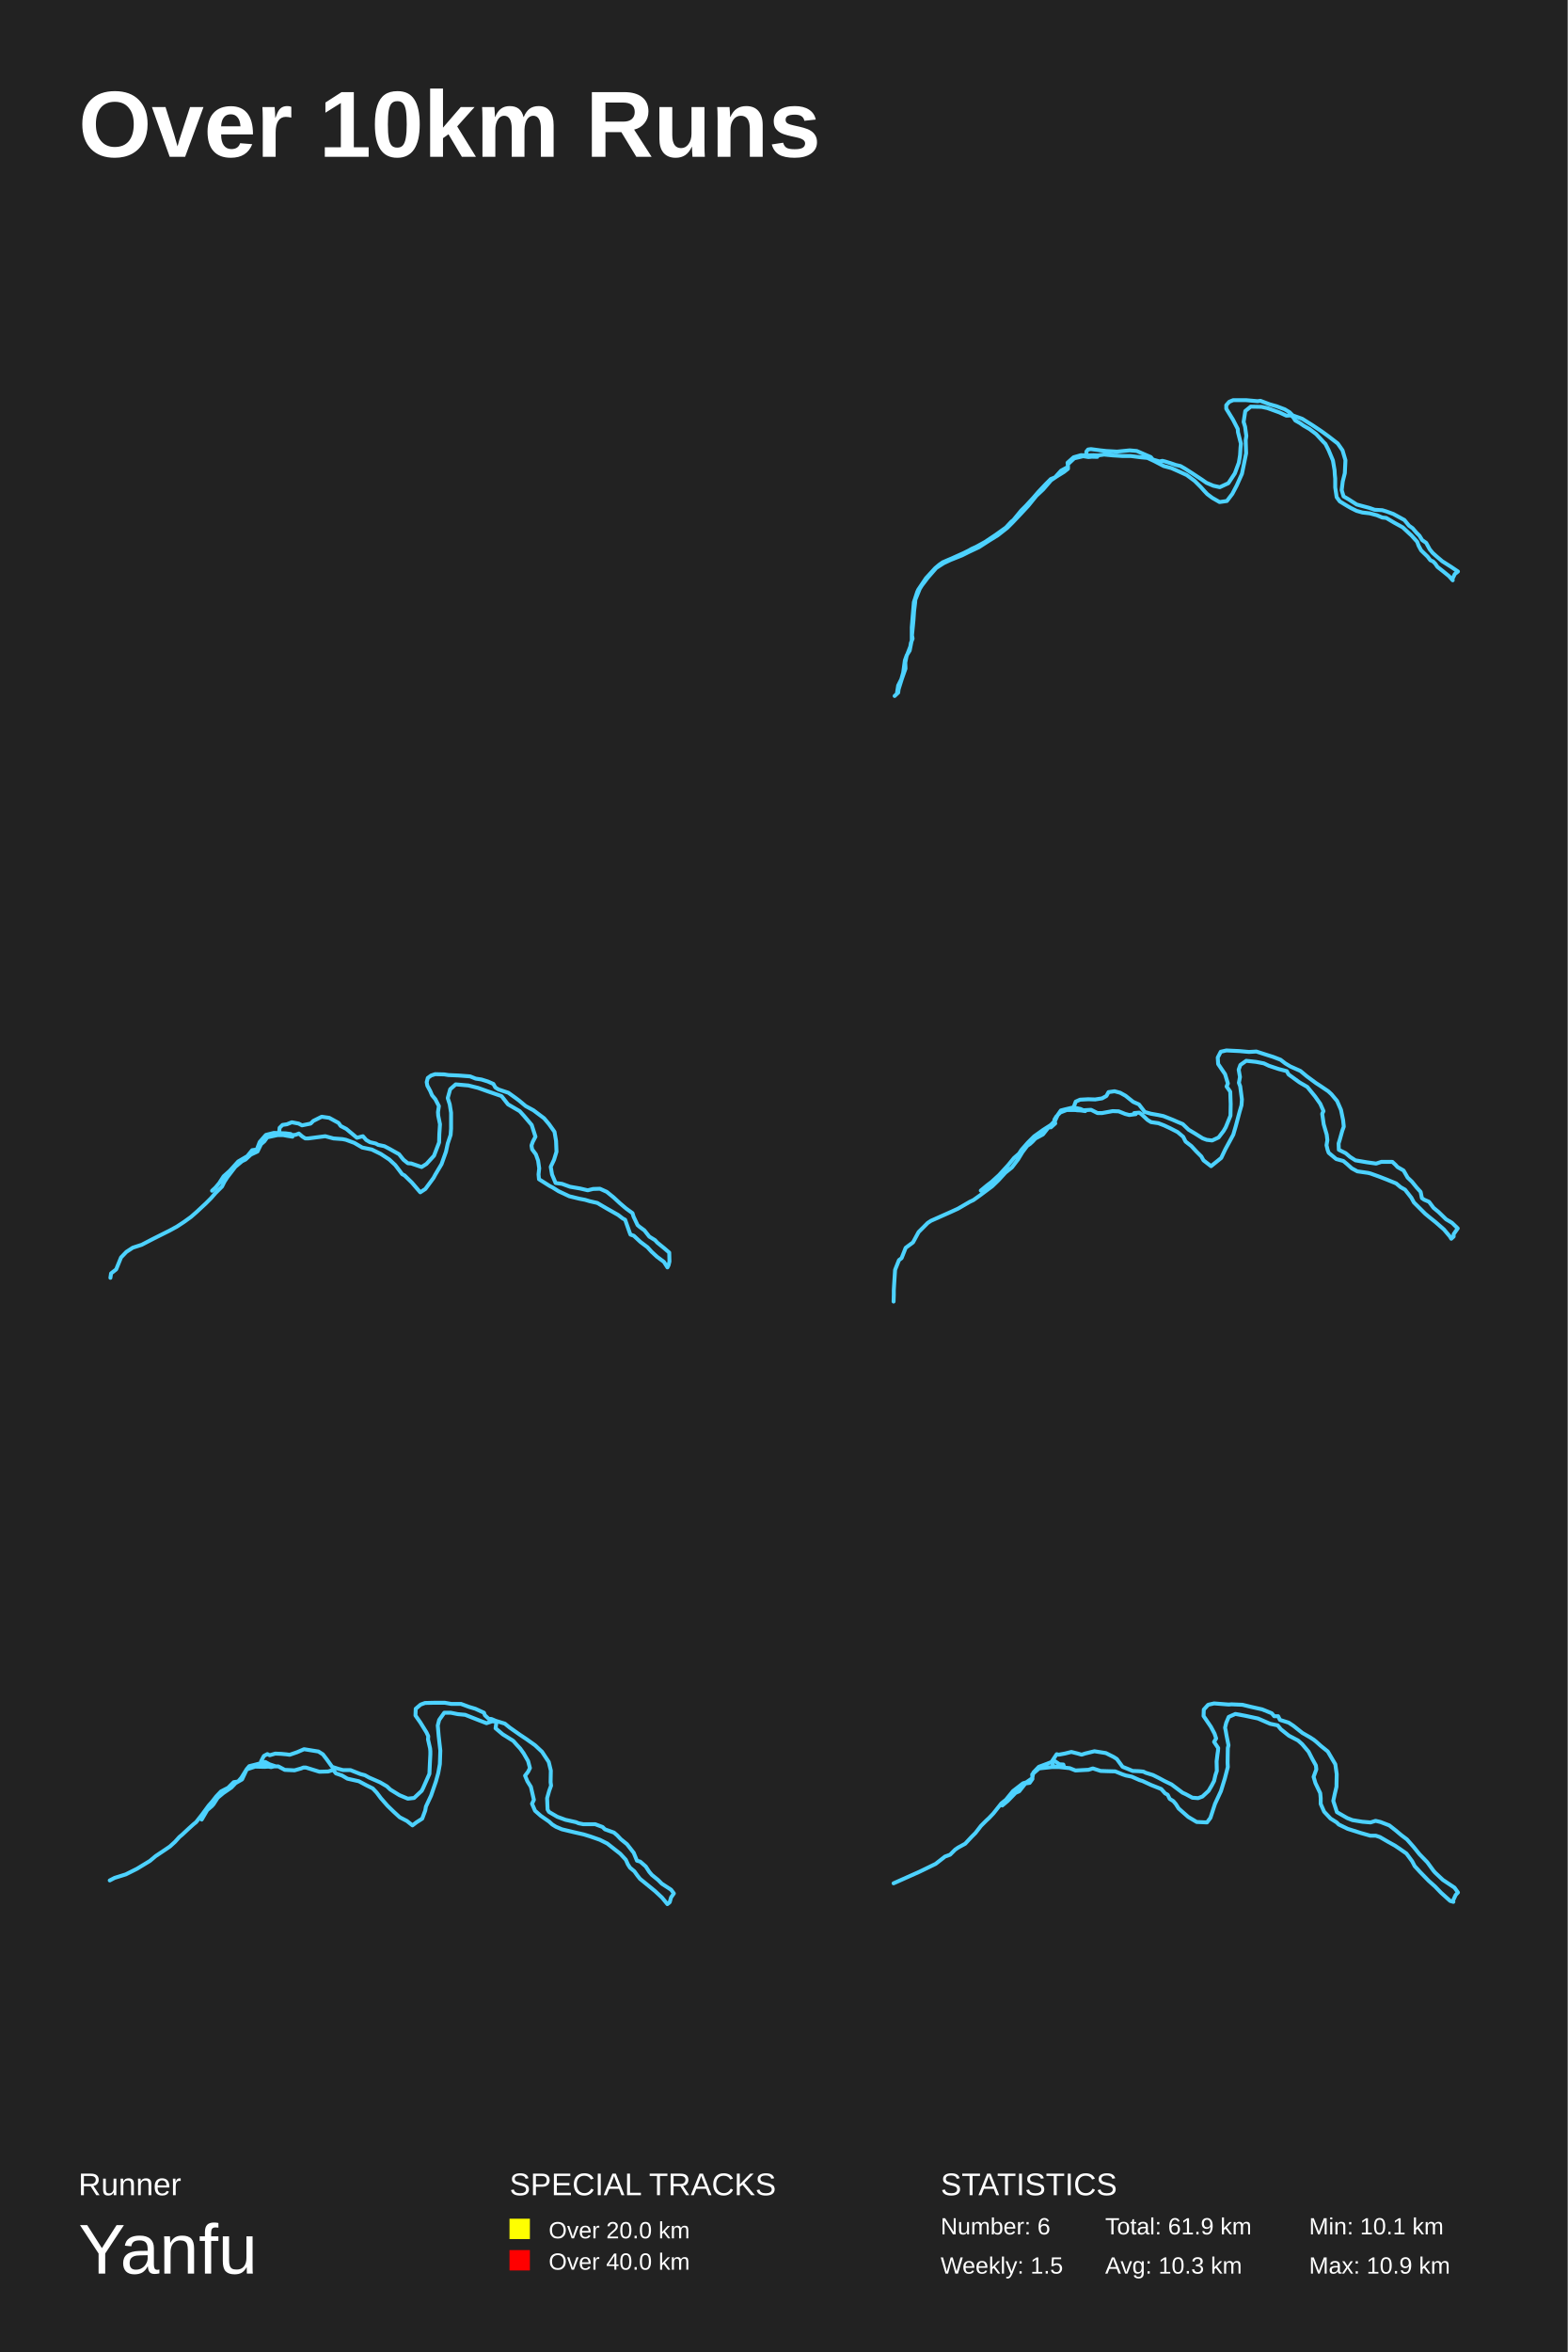
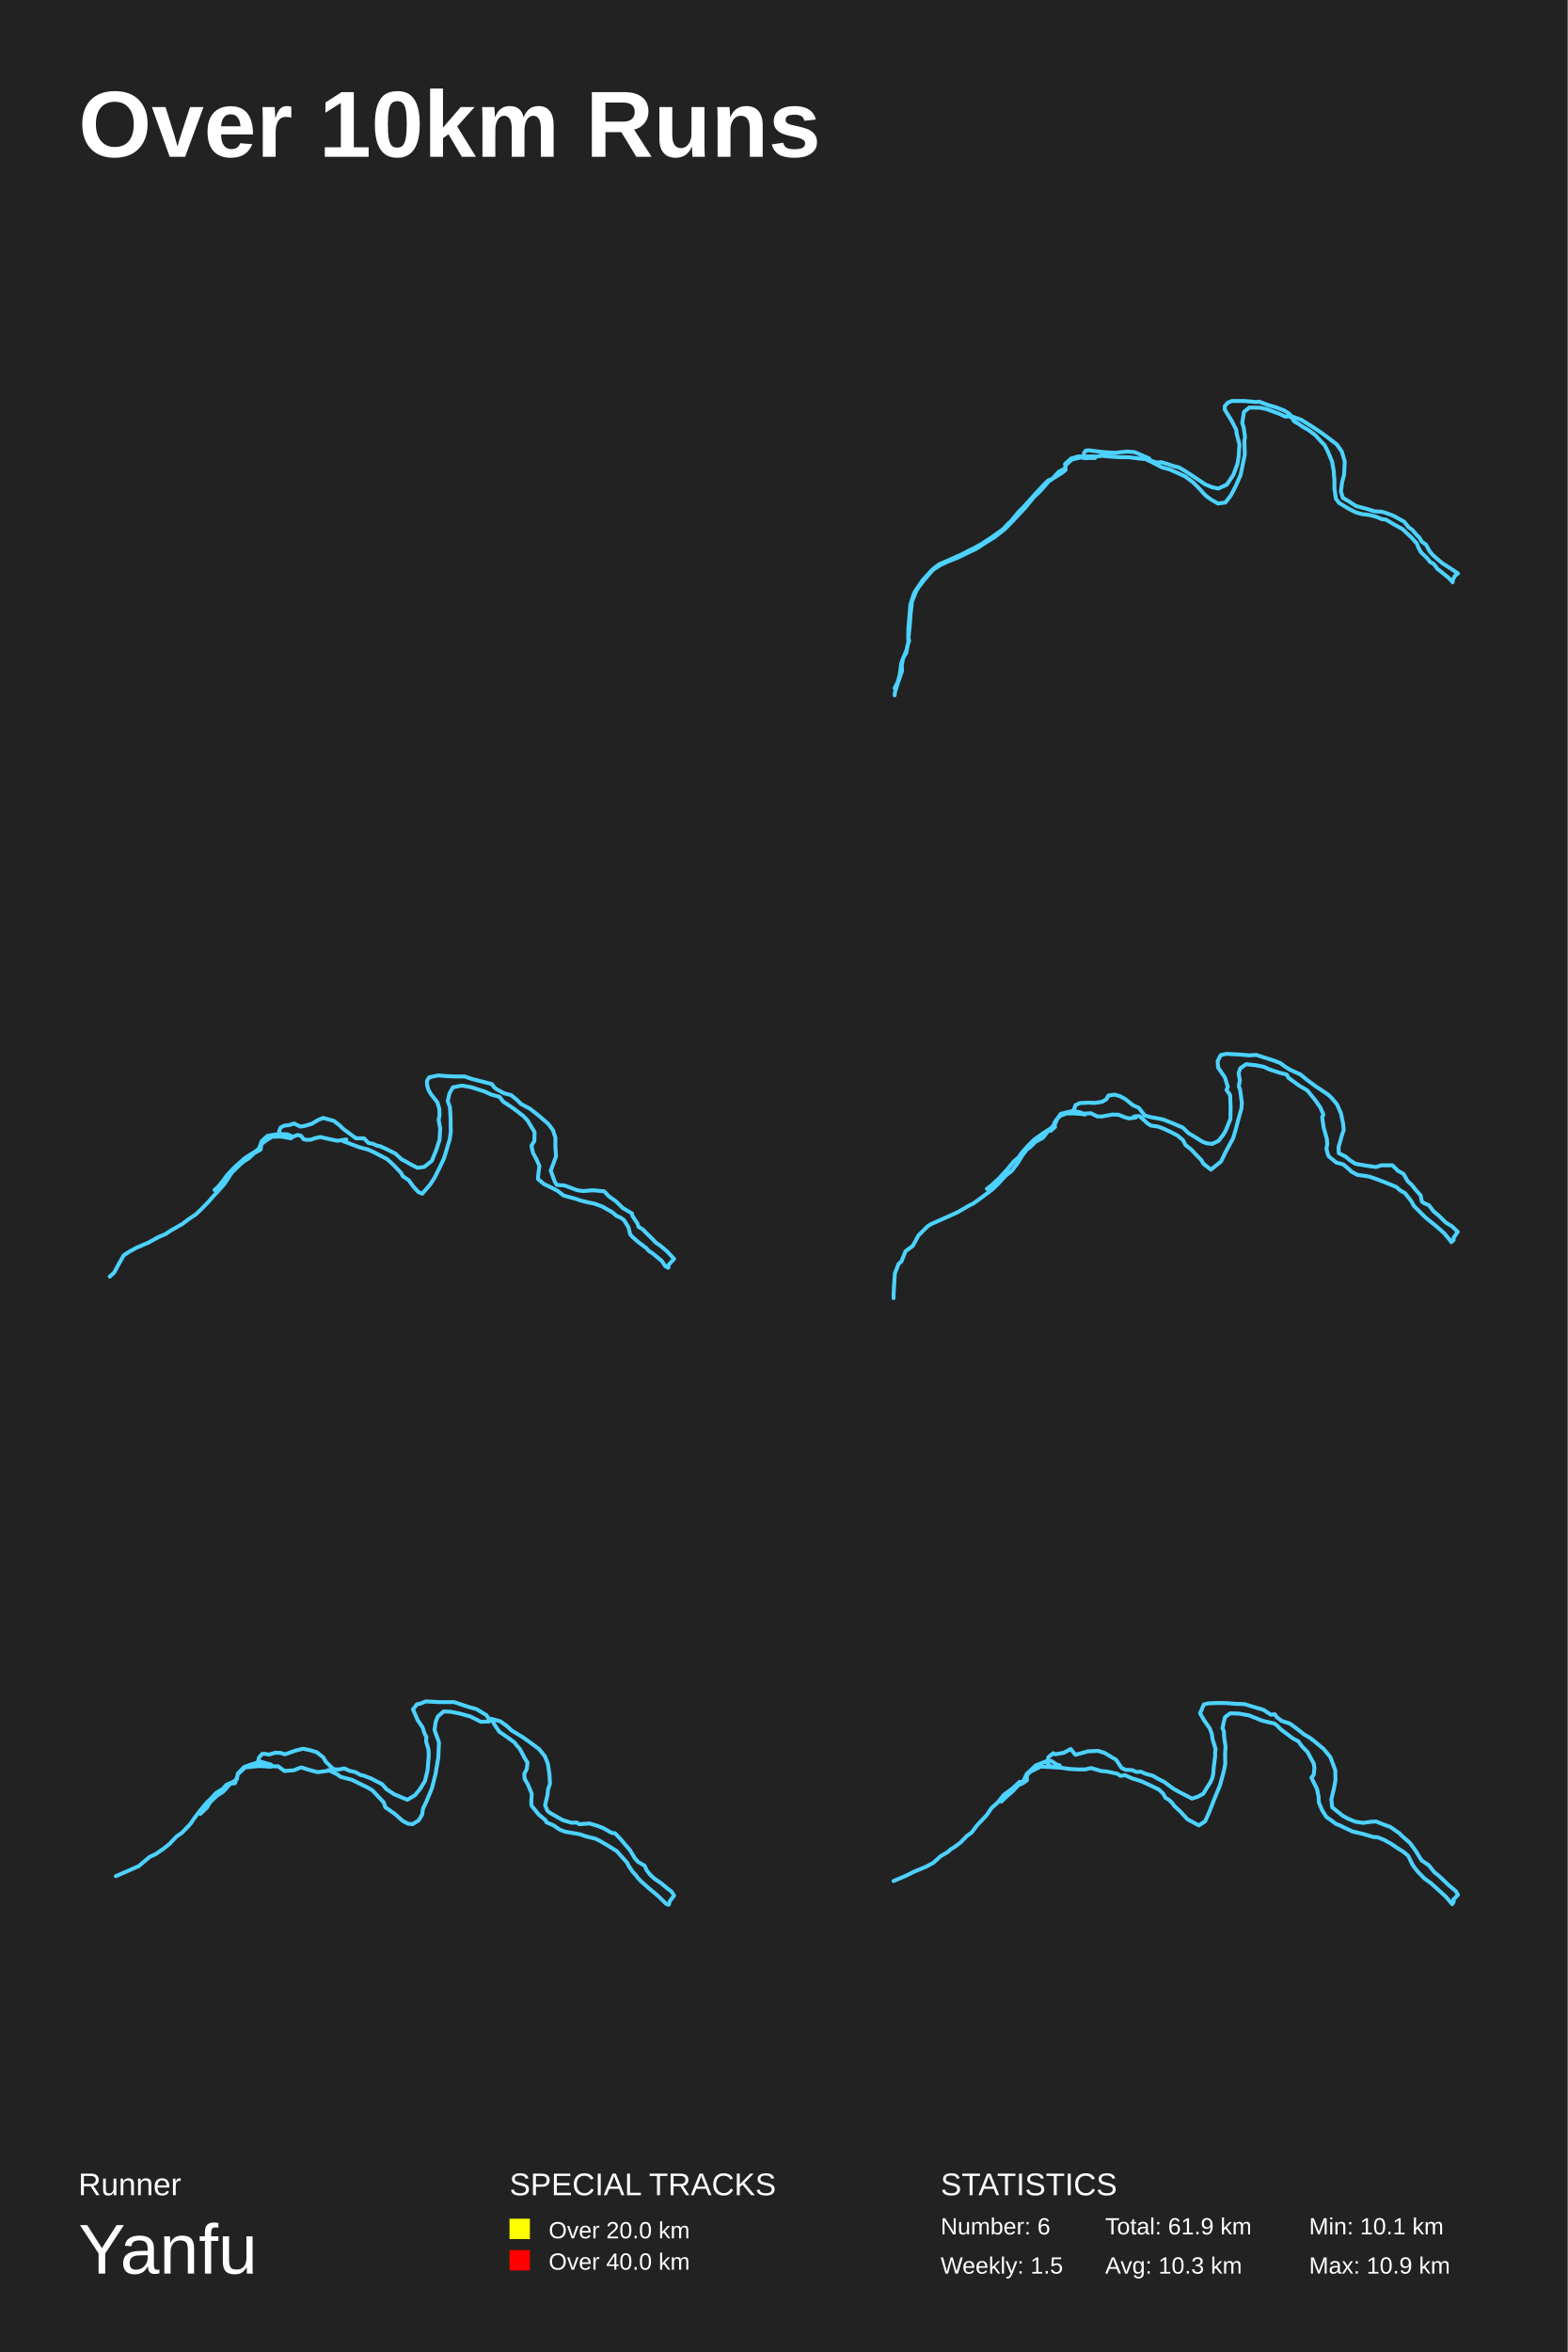
<svg xmlns="http://www.w3.org/2000/svg" baseProfile="full" height="300mm" version="1.1" viewBox="0,0,200,300" width="200mm">
  <defs />
  <rect fill="#222222" height="300" width="200" x="0" y="0" />
  <text fill="#FFFFFF" style="font-size:12px; font-family:Arial; font-weight:bold;" x="10" y="20">Over 10km Runs</text>
  <text fill="#FFFFFF" style="font-size:4px; font-family:Arial" x="10" y="280">Runner</text>
  <text fill="#FFFFFF" style="font-size:9px; font-family:Arial" x="10" y="290">Yanfu</text>
  <text fill="#FFFFFF" style="font-size:4px; font-family:Arial" x="65" y="280">SPECIAL TRACKS</text>
  <rect fill="yellow" height="2.6" width="2.6" x="65" y="283" />
  <text fill="#FFFFFF" style="font-size:3px; font-family:Arial" x="70" y="285.5">Over 20.0 km</text>
  <rect fill="red" height="2.6" width="2.6" x="65" y="287" />
  <text fill="#FFFFFF" style="font-size:3px; font-family:Arial" x="70" y="289.5">Over 40.0 km</text>
  <text fill="#FFFFFF" style="font-size:4px; font-family:Arial" x="120" y="280">STATISTICS</text>
  <text fill="#FFFFFF" style="font-size:3px; font-family:Arial" x="120" y="285">Number: 6</text>
  <text fill="#FFFFFF" style="font-size:3px; font-family:Arial" x="120" y="290">Weekly: 1.5</text>
  <text fill="#FFFFFF" style="font-size:3px; font-family:Arial" x="141" y="285">Total: 61.9 km</text>
  <text fill="#FFFFFF" style="font-size:3px; font-family:Arial" x="141" y="290">Avg: 10.3 km</text>
  <text fill="#FFFFFF" style="font-size:3px; font-family:Arial" x="167" y="285">Min: 10.1 km</text>
  <text fill="#FFFFFF" style="font-size:3px; font-family:Arial" x="167" y="290">Max: 10.9 km</text>
-   <polyline fill="none" opacity="1" points="114.427,88.452 114.587,87.438 114.987,86.638 115.227,85.784 115.441,84.236 115.681,83.569 116.054,82.982 116.321,81.648 116.321,80.02 116.454,78.392 116.588,76.818 117.014,75.51 117.148,75.217 118.135,73.749 119.309,72.468 119.815,72.041 120.269,71.721 120.883,71.454 121.389,71.241 122.99,70.52 123.63,70.2 123.95,70.013 124.537,69.747 125.658,69.133 127.018,68.226 128.325,67.292 129.019,66.544 129.286,66.331 130.273,65.13 130.886,64.516 131.82,63.502 132.487,62.728 133.394,61.768 134.061,61.101 134.594,60.887 135.368,60.033 136.248,59.553 136.195,59.019 136.969,58.326 137.902,58.059 138.596,58.085 139.529,58.059 140.09,58.085 140.863,57.979 141.93,58.085 143.184,58.165 144.251,58.165 145.532,58.326 146.385,58.406 147.239,58.806 148.466,59.446 149.453,59.713 150.413,60.14 151.401,60.594 152.414,61.341 153.188,62.115 153.615,62.595 154.015,63.022 154.655,63.502 155.589,64.036 156.522,63.903 157.216,62.995 157.776,61.928 158.443,60.434 158.657,59.393 158.977,57.819 158.923,56.137 159.003,55.604 158.843,54.43 158.657,53.816 158.737,53.282 158.87,52.428 159.564,51.868 160.951,51.895 161.698,52.055 163.245,52.615 164.099,53.015 164.739,52.989 165.006,53.255 165.246,53.629 165.859,53.976 166.313,54.296 167.06,54.723 167.913,55.364 168.794,56.324 169.087,56.618 169.487,57.392 170.047,58.726 170.261,59.98 170.288,60.514 170.341,61.047 170.341,62.168 170.528,63.422 170.928,63.956 171.941,64.57 172.315,64.783 173.062,65.157 173.809,65.37 174.742,65.477 175.649,65.717 176.343,66.011 176.85,66.064 177.89,66.678 178.957,67.265 179.784,68.039 180.051,68.279 180.798,69.106 180.985,69.613 181.305,70.2 182.132,71.001 182.479,71.454 182.825,71.614 183.092,71.881 183.386,72.308 184.133,72.895 184.853,73.482 185.333,74.016 185.253,73.936 185.6,73.216 186.0,72.895 185.093,72.282 183.999,71.588 183.306,71.001 182.772,70.52 182.399,70.067 181.945,69.24 181.438,68.893 181.092,68.332 180.718,67.959 180.211,67.372 179.758,67.051 179.171,66.331 177.757,65.557 176.877,65.237 176.343,65.077 175.383,65.023 174.689,64.783 173.089,64.356 172.048,63.689 171.408,63.316 171.168,62.515 171.301,61.421 171.568,60.354 171.648,58.699 171.275,57.445 170.661,56.564 169.487,55.657 168.607,55.017 167.406,54.216 166.126,53.416 164.926,52.989 164.525,52.588 163.912,52.215 162.845,51.814 161.991,51.574 160.791,51.121 160.444,51.174 158.977,51.041 157.323,51.041 156.816,51.254 156.442,51.681 156.442,52.135 157.296,53.522 157.776,54.456 157.91,54.723 157.936,55.123 158.31,56.591 158.256,57.151 158.203,58.059 158.043,59.019 157.536,60.38 156.709,61.634 155.615,62.141 154.788,61.955 153.908,61.581 153.375,61.207 152.041,60.327 151.16,59.766 150.6,59.446 150.013,59.313 149.32,59.073 148.626,58.859 148.279,58.779 147.933,58.859 147.079,58.619 146.812,58.299 146.252,58.059 145.025,57.525 144.118,57.445 142.517,57.605 141.13,57.525 140.383,57.445 139.183,57.285 138.809,57.338 138.596,57.605 138.596,58.005 138.836,58.245 139.983,58.272 139.93,58.192 138.863,58.299 138.196,58.192 137.049,58.459 136.248,59.206 136.248,59.793 135.741,60.193 134.834,60.754 134.087,61.261 133.767,61.634 133.074,62.435 132.22,63.235 131.18,64.516 130.139,65.637 129.152,66.678 128.512,67.318 127.285,68.279 126.165,68.973 124.884,69.8 123.63,70.387 122.723,70.841 121.256,71.428 120.402,71.828 119.442,72.442 118.348,73.696 117.601,74.683 117.335,75.11 116.774,76.498 116.748,76.871 116.614,77.965 116.534,79.139 116.348,81.034 116.428,81.461 116.214,81.995 116.134,82.475 115.654,83.703 115.494,84.503 115.521,85.277 115.067,86.558 114.64,87.919 114.587,88.346 114.133,88.773" stroke="#4DD2FF" stroke-dasharray="none" stroke-linecap="round" stroke-linejoin="round" stroke-width="0.5" />
-   <polyline fill="none" opacity="1" points="14.085,162.988 14.17,162.423 14.819,161.914 15.441,160.388 16.119,159.681 16.939,159.144 18.069,158.777 19.595,157.985 20.951,157.307 21.63,156.968 22.562,156.459 23.466,155.865 24.37,155.215 25.077,154.593 26.264,153.491 26.914,152.841 27.479,152.191 28.327,151.343 28.637,150.721 29.005,150.155 30.022,148.827 30.87,148.12 31.322,147.894 32,147.272 32.848,146.877 33.3,145.944 33.724,145.576 34.091,145.068 35.391,144.785 35.9,144.785 37.002,144.785 37.68,144.757 38.132,144.587 38.556,144.955 38.951,145.209 39.319,145.209 39.969,145.124 40.392,145.068 41.495,144.926 42.54,145.209 43.699,145.294 44.122,145.379 45.196,145.774 46.214,146.368 47.429,146.622 48.587,147.188 49.661,147.894 50.028,148.233 50.424,148.601 50.961,149.307 51.3,149.76 51.611,149.929 52.543,150.834 53.221,151.625 53.617,152.078 54.267,151.654 55.312,150.24 55.538,149.816 56.33,148.488 56.895,146.905 57.121,145.859 57.488,144.757 57.545,143.965 57.545,142.693 57.545,141.93 57.375,140.856 57.121,140.065 57.432,138.934 58.138,138.312 59.749,138.453 60.992,138.764 62.179,139.188 63.338,139.584 63.987,139.81 64.807,140.856 66.305,141.732 66.87,142.354 67.83,143.485 68.311,144.983 67.972,145.633 67.802,146.113 67.887,146.594 68.367,147.244 68.65,148.036 68.791,149.025 68.706,149.788 68.763,150.41 70.148,151.286 70.487,151.456 71.25,151.936 72.634,152.586 73.906,152.897 74.641,153.039 75.206,153.208 76.195,153.434 77.353,154.113 78.399,154.706 78.851,154.961 79.444,155.413 79.755,155.583 80.32,157.194 80.433,157.476 80.857,157.618 81.705,158.409 82.609,159.088 83.118,159.653 83.824,160.303 84.7,160.953 85.152,161.66 85.294,161.377 85.407,160.897 85.378,159.766 84.757,159.229 83.852,158.494 83.57,158.183 82.835,157.731 82.214,156.939 81.564,156.459 81.338,156.261 80.829,155.187 80.688,154.735 79.868,154.141 79.105,153.491 78.314,152.756 77.41,152.021 76.534,151.625 75.658,151.654 74.98,151.823 74.019,151.597 72.719,151.371 71.702,151.003 70.882,150.89 70.43,149.816 70.261,148.827 70.684,147.922 70.995,146.905 70.939,145.52 70.741,144.361 70.035,143.372 69.413,142.637 68.057,141.619 67.068,141.082 66.22,140.375 65.768,140.036 64.863,139.386 63.592,138.962 63.196,138.708 62.942,138.255 62.235,137.945 61.416,137.69 60.681,137.577 59.975,137.294 58.505,137.181 57.206,137.125 56.669,137.04 55.51,137.012 55.002,137.181 54.578,137.492 54.436,138.029 54.521,138.482 54.889,139.16 55.115,139.697 55.538,140.206 55.991,141.082 55.878,141.845 55.906,142.298 56.132,143.4 56.047,144.672 56.019,145.718 55.369,147.414 54.408,148.46 53.786,148.855 52.458,148.403 52.035,148.375 51.469,147.922 50.904,147.216 50.141,146.792 49.689,146.537 49.039,146.198 48.248,146.029 47.937,145.859 47.203,145.689 46.722,145.407 46.298,144.926 45.535,145.124 44.179,143.993 43.473,143.626 43.19,143.23 42.003,142.58 41.042,142.439 39.969,142.976 39.63,143.315 38.527,143.541 38.104,143.315 37.228,143.146 36.606,143.4 36.041,143.485 35.673,143.852 35.617,144.361 35.843,144.728 36.606,144.87 37.312,144.983 37.086,144.644 36.436,144.559 34.939,144.502 33.922,144.757 33.13,145.661 32.763,146.622 32.17,146.707 31.548,147.47 30.389,148.149 29.316,149.336 28.524,150.042 27.959,150.919 27.479,151.484 27.055,151.88" stroke="#4DD2FF" stroke-dasharray="none" stroke-linecap="round" stroke-linejoin="round" stroke-width="0.5" />
-   <polyline fill="none" opacity="1" points="114.0,166.016 114.028,165.134 114.028,164.583 114.083,163.647 114.193,161.967 114.688,160.728 115.019,160.48 115.349,159.653 115.542,159.158 116.478,158.469 117.194,157.147 118.35,155.99 118.763,155.715 120.25,155.054 121.241,154.613 122.205,154.173 123.719,153.291 124.187,153.071 125.068,152.437 125.509,152.107 126.583,151.308 127.381,150.537 128.262,149.573 129.088,148.912 129.887,147.866 130.437,146.957 131.043,146.158 131.401,145.91 131.732,145.607 132.089,145.222 133.053,144.698 133.769,143.789 134.072,143.789 134.623,143.294 134.512,142.825 134.76,142.412 135.283,141.889 136.082,141.586 137.128,141.586 138.202,141.614 139.193,141.558 140.019,141.972 140.597,141.972 141.946,141.724 142.717,141.751 143.543,142.082 144.067,142.219 144.893,142.109 144.7,141.972 145.333,141.917 145.608,142.109 146.407,142.853 146.847,143.128 147.784,143.266 148.499,143.541 149.27,143.9 150.234,144.395 150.95,145.001 151.253,145.607 151.996,146.185 152.602,146.846 153.263,147.507 153.538,148.003 154.502,148.747 155.796,147.7 156.319,146.599 156.815,145.69 157.338,144.726 157.668,143.597 158.136,141.834 158.384,140.98 158.439,140.236 158.274,138.97 158.219,138.556 158.054,138.116 158.191,137.372 158.026,136.436 158.246,135.83 158.99,135.306 160.256,135.444 161.247,135.637 161.881,135.94 163.12,136.353 164.166,136.628 164.386,137.042 165.79,138.061 166.782,138.639 167.773,139.851 168.434,140.787 168.847,141.724 168.681,142.054 168.874,143.404 169.26,144.726 169.342,145.414 169.232,146.075 169.37,146.654 169.507,147.039 170.471,147.838 171.38,148.086 171.848,148.471 172.454,149.022 173.169,149.408 174.519,149.601 174.849,149.683 175.923,150.069 176.914,150.454 178.125,150.95 178.676,151.418 179.254,151.749 180.053,152.768 180.383,153.374 180.961,153.952 181.347,154.338 181.815,154.806 182.311,155.219 183.137,155.88 184.21,156.817 184.981,157.725 185.146,158.001 185.449,157.725 185.449,157.423 185.972,156.679 185.229,155.963 184.486,155.522 183.522,154.586 182.889,154.062 182.311,153.291 181.677,153.016 181.402,152.823 181.237,152.024 180.714,151.446 180.135,150.73 179.585,150.207 179.062,149.298 178.291,148.857 178.043,148.582 177.63,148.196 176.226,148.196 175.565,148.416 174.381,148.251 172.922,148.003 172.233,147.563 171.683,147.094 170.802,146.654 170.774,145.855 170.912,145.414 171.242,144.23 171.435,143.707 171.352,142.88 171.077,141.558 170.581,140.429 169.865,139.575 169.452,139.19 168.351,138.446 167.883,138.143 166.727,137.289 165.901,136.601 164.607,136.023 163.973,135.637 163.367,135.169 162.431,134.811 161.385,134.48 160.284,134.122 159.348,134.177 158.136,134.067 156.457,133.984 155.741,134.15 155.355,134.893 155.41,135.72 156.291,137.014 156.649,138.198 156.484,138.584 156.952,139.245 156.98,140.099 157.007,140.815 156.98,142.302 156.374,143.789 156.099,144.258 155.465,145.084 154.639,145.469 153.951,145.387 153.428,145.194 152.464,144.588 151.638,144.092 150.895,143.376 150.234,143.101 149.601,142.825 148.417,142.357 147.756,142.219 146.82,142.054 146.049,141.834 145.306,140.87 144.562,140.539 143.598,139.768 142.91,139.383 142.194,139.19 141.423,139.3 141.148,139.796 140.597,140.099 139.716,140.236 138.835,140.209 137.789,140.264 137.238,140.512 136.99,141.173 137.376,141.614 137.899,141.641 138.45,141.724 137.844,141.448 136.908,141.256 135.751,141.531 135.338,141.641 134.953,142.192 134.623,142.908 134.072,143.486 133.081,144.12 131.924,144.946 131.126,145.745 130.327,146.654 129.997,147.149 129.364,147.7 128.62,148.609 127.464,149.876 126.5,150.757 125.922,151.198 125.124,151.859" stroke="#4DD2FF" stroke-dasharray="none" stroke-linecap="round" stroke-linejoin="round" stroke-width="0.5" />
-   <polyline fill="none" opacity="1" points="25.729,232.089 26.439,230.874 27.032,230.37 27.239,230.133 27.772,229.304 28.483,228.711 29.52,228 30.053,227.437 30.882,226.963 31.474,225.689 32.541,225.334 33.755,225.363 34.673,225.304 35.502,225.304 36.332,225.749 37.575,225.808 38.405,225.571 38.701,225.452 39.027,225.452 40.745,225.986 41.87,225.956 42.522,225.749 42.847,226.193 43.617,226.46 44.328,226.874 45.78,227.2 46.727,227.704 47.557,228.119 48.06,228.652 48.593,229.363 49.452,230.341 50.252,231.111 50.992,231.792 51.91,232.266 52.621,232.829 53.125,232.444 53.865,231.97 54.25,230.933 54.339,230.43 54.991,229.037 55.613,227.23 55.909,226.163 56.116,225.008 56.175,223.29 55.968,221.453 55.849,220.09 56.027,219.379 56.679,218.461 57.508,218.461 58.397,218.638 59.344,218.727 61.062,219.409 62.069,219.794 62.78,219.557 63.343,219.586 63.224,220.445 64.142,221.216 65.475,222.045 65.979,222.608 66.364,223.023 66.808,223.645 67.371,224.623 67.608,225.512 67.371,225.986 66.986,226.489 67.282,227.2 67.726,227.911 68.111,229.57 67.874,230.074 68.259,230.963 69,231.615 70.066,232.355 70.451,232.711 70.925,233.007 71.695,233.333 73.176,233.688 74.479,233.985 75.338,234.251 76.522,234.666 77.47,235.14 78.448,235.91 79.129,236.444 79.84,237.214 80.106,237.807 80.373,238.221 80.935,238.695 81.32,239.229 81.646,239.643 82.446,240.295 83.571,241.214 84.46,242.043 85.141,242.873 85.437,242.636 85.615,242.013 85.97,241.51 85.615,241.036 84.43,240.266 83.956,239.792 83.157,239.14 82.831,238.755 82.387,238.073 81.676,237.451 81.261,237.333 80.847,236.325 79.988,235.229 79.188,234.577 78.744,234.103 78.329,233.748 77.174,233.333 76.878,233.037 75.93,232.681 74.42,232.681 73.827,232.563 73.472,232.415 72.139,232.118 71.102,231.733 70.036,231.111 69.858,230.815 69.799,229.363 70.066,228.415 70.303,227.763 70.244,227.319 70.273,225.838 70.007,224.741 69.148,223.438 68.259,222.608 67.134,221.808 66.334,221.275 65.031,220.357 64.409,219.853 63.254,219.497 62.691,219.26 62.336,219.231 61.862,218.786 61.743,218.461 60.647,217.957 59.848,217.72 58.811,217.335 57.567,217.335 56.738,217.187 55.435,217.187 54.22,217.216 53.658,217.424 53.036,217.957 53.006,218.816 53.628,219.705 54.398,220.949 54.635,221.453 54.606,221.868 54.872,223.023 54.902,223.379 54.902,223.764 54.842,224.949 54.783,226.252 53.984,228.059 53.806,228.415 52.828,229.333 52.029,229.422 50.963,228.978 49.807,228.267 49.363,227.852 48.504,227.348 47.971,227.111 47.083,226.726 46.55,226.43 45.987,226.282 45.306,226.015 44.713,225.778 43.766,225.778 43.203,225.63 42.374,225.363 41.692,224.415 41.189,223.764 40.626,223.408 39.708,223.26 38.79,223.112 37.901,223.497 36.954,223.823 36.509,223.764 35.858,223.704 35.117,223.675 34.406,223.882 34.11,223.734 33.666,223.971 33.311,224.652 33.577,225.215 34.584,225.393 35.088,225.275 34.377,225.038 33.844,224.741 32.629,225.067 31.8,225.275 31.474,225.66 30.793,226.756 30.378,227.23 29.816,227.319 29.105,228.03 28.187,228.504 27.594,229.126 27.061,229.807 26.617,230.311 25.788,231.437 25.018,232.415 24.692,232.681 24.1,233.214 23.241,234.014 22.885,234.311 22.323,234.933 21.671,235.525 21.108,235.91 19.864,236.74 19.124,237.362 17.465,238.369 16.044,239.08 14.622,239.525 14.0,239.851" stroke="#4DD2FF" stroke-dasharray="none" stroke-linecap="round" stroke-linejoin="round" stroke-width="0.5" />
-   <polyline fill="none" opacity="1" points="127.863,230.292 128.563,229.708 129.556,228.686 130.023,228.482 130.811,227.489 131.365,227.402 131.715,226.905 131.686,226.322 132.562,225.563 134.225,225.387 135.101,225.387 136.473,225.533 137.202,225.825 138.866,225.738 139.42,225.563 140.413,225.884 141.201,225.913 142.281,225.942 143.214,226.322 143.652,226.468 144.382,226.614 145.374,227.051 145.754,227.168 146.892,227.694 148.147,228.19 148.643,228.745 148.964,228.92 149.227,229.445 149.694,229.737 150.015,230.117 150.365,230.671 151.591,231.752 152.67,232.394 153.984,232.452 154.422,231.868 155.005,230.088 155.764,228.453 156.26,226.847 156.64,225.387 156.61,224.803 156.64,222.964 156.727,222.614 156.465,221.3 156.377,220.775 156.289,220.366 156.435,219.753 156.756,218.994 157.603,218.614 158.858,218.848 160.492,219.198 162.039,219.87 163.002,220.074 163.411,220.57 164.432,221.388 165.6,222.001 166.125,222.468 166.942,223.431 167.409,224.336 167.876,225.183 167.934,225.679 167.584,226.643 167.818,227.431 168.43,228.715 168.489,229.358 168.489,230.088 168.927,231.08 169.744,231.956 170.532,232.452 170.794,232.715 171.933,233.27 173.596,233.795 174.822,234.146 175.522,234.146 176.048,234.321 177.157,234.963 177.945,235.401 178.558,235.81 179.433,236.423 180.163,237.415 180.484,238.028 180.863,238.437 181.126,238.729 182.264,239.897 183.081,240.627 183.84,241.415 185.008,242.466 185.416,242.583 185.329,242.524 185.708,241.707 186.0,241.386 185.562,240.773 184.074,239.78 183.081,238.846 182.877,238.612 182.089,237.532 181.097,236.51 180.367,235.605 179.492,234.613 178.791,234.087 178.062,233.474 177.244,232.832 176.106,232.394 175.493,232.248 174.851,232.452 173.801,232.365 172.546,232.16 171.874,231.898 170.561,231.139 170.094,229.708 170.269,228.891 170.503,227.898 170.532,226.292 170.357,225.037 169.394,223.402 168.489,222.672 167.905,222.147 167.613,221.913 167.117,221.592 166.154,221.037 165.016,220.132 164.403,219.724 163.294,219.373 163.06,218.906 162.564,218.906 162.243,218.527 161.017,218.03 159.587,217.709 158.507,217.447 157.107,217.388 156.756,217.417 154.889,217.271 154.13,217.447 153.575,218.06 153.546,218.877 154.48,220.249 154.947,221.125 155.151,221.738 154.889,222.176 155.414,222.964 155.385,223.344 155.326,223.723 155.21,224.657 155.239,225.884 155.064,226.409 154.889,227.168 154.567,227.781 154.188,228.424 153.4,229.153 152.846,229.358 152.116,229.299 151.299,228.861 150.861,228.657 149.46,227.606 148.555,227.168 147.855,226.789 147.096,226.409 146.162,226.117 145.87,225.971 145.287,225.913 144.499,225.884 143.944,225.65 143.214,225.358 142.485,224.366 142.076,224.103 141.084,223.607 139.625,223.373 138.428,223.665 137.99,223.811 137.494,223.665 136.677,223.461 135.86,223.665 135.072,223.811 134.809,223.752 134.167,224.716 134.4,225.3 135.013,225.387 135.772,225.417 135.655,225.066 135.159,225.037 134.517,224.599 133.554,224.979 132.533,225.358 131.832,226.088 131.686,226.818 130.927,227.343 130.519,227.46 129.235,228.453 128.33,229.562 127.746,230.029 126.725,231.314 126.17,231.898 125.82,232.219 125.149,232.89 124.448,233.795 123.952,234.292 123.135,235.167 122.23,235.664 121.851,235.926 121.209,236.569 120.567,236.802 119.37,237.736 118.115,238.35 117.269,238.758 115.634,239.488 114.0,240.218" stroke="#4DD2FF" stroke-dasharray="none" stroke-linecap="round" stroke-linejoin="round" stroke-width="0.5" />
+   <polyline fill="none" opacity="1" points="114.134,87.777 114.537,86.972 114.779,86.112 114.993,84.555 115.235,83.883 115.611,83.293 115.879,81.95 115.879,80.312 116.013,78.674 116.148,77.089 116.577,75.774 116.711,75.478 117.705,74.001 118.886,72.712 119.396,72.283 119.852,71.96 120.47,71.692 120.98,71.477 122.591,70.752 123.235,70.43 123.557,70.242 124.148,69.973 125.275,69.356 126.644,68.443 127.96,67.503 128.658,66.751 128.926,66.536 129.919,65.327 130.537,64.71 131.477,63.689 132.148,62.911 133.06,61.944 133.732,61.273 134.268,61.058 135.047,60.198 135.933,59.715 135.879,59.178 136.658,58.48 137.597,58.211 138.295,58.238 139.235,58.211 139.799,58.238 140.577,58.131 141.651,58.238 142.913,58.319 143.987,58.319 145.275,58.48 146.134,58.56 146.993,58.963 148.228,59.608 149.221,59.876 150.188,60.306 151.181,60.762 152.201,61.514 152.98,62.293 153.409,62.776 153.812,63.206 154.456,63.689 155.396,64.226 156.336,64.092 157.034,63.179 157.597,62.105 158.268,60.601 158.483,59.554 158.805,57.97 158.752,56.278 158.832,55.741 158.671,54.559 158.483,53.941 158.564,53.404 158.698,52.545 159.396,51.981 160.792,52.008 161.544,52.169 163.101,52.733 163.96,53.136 164.604,53.109 164.872,53.378 165.114,53.754 165.732,54.103 166.188,54.425 166.94,54.855 167.799,55.499 168.685,56.466 168.98,56.761 169.383,57.54 169.946,58.883 170.161,60.145 170.188,60.682 170.242,61.219 170.242,62.347 170.43,63.609 170.832,64.146 171.852,64.764 172.228,64.978 172.98,65.354 173.732,65.569 174.671,65.677 175.584,65.918 176.282,66.214 176.792,66.267 177.839,66.885 178.913,67.476 179.745,68.255 180.013,68.496 180.765,69.329 180.953,69.839 181.275,70.43 182.107,71.235 182.456,71.692 182.805,71.853 183.074,72.121 183.369,72.551 184.121,73.142 184.846,73.733 185.329,74.27 185.248,74.189 185.597,73.464 186.0,73.142 185.087,72.524 183.987,71.826 183.289,71.235 182.752,70.752 182.376,70.295 181.919,69.463 181.409,69.114 181.06,68.55 180.685,68.174 180.174,67.583 179.718,67.261 179.128,66.536 177.705,65.757 176.819,65.435 176.282,65.274 175.315,65.22 174.617,64.978 173.007,64.549 171.96,63.877 171.315,63.501 171.074,62.696 171.208,61.595 171.477,60.521 171.557,58.856 171.181,57.594 170.564,56.707 169.383,55.794 168.497,55.15 167.289,54.344 166,53.539 164.792,53.109 164.389,52.706 163.772,52.33 162.698,51.927 161.839,51.686 160.631,51.229 160.282,51.283 158.805,51.149 157.141,51.149 156.631,51.364 156.255,51.793 156.255,52.25 157.114,53.646 157.597,54.586 157.732,54.855 157.758,55.257 158.134,56.734 158.081,57.298 158.027,58.211 157.866,59.178 157.356,60.548 156.523,61.81 155.423,62.32 154.591,62.132 153.705,61.756 153.168,61.38 151.826,60.494 150.94,59.93 150.376,59.608 149.785,59.473 149.087,59.232 148.389,59.017 148.04,58.936 147.691,59.017 146.832,58.775 146.564,58.453 146,58.211 144.765,57.674 143.852,57.594 142.242,57.755 140.846,57.674 140.094,57.594 138.886,57.432 138.51,57.486 138.295,57.755 138.295,58.158 138.537,58.399 139.691,58.426 139.638,58.346 138.564,58.453 137.893,58.346 136.738,58.614 135.933,59.366 135.933,59.957 135.423,60.36 134.51,60.923 133.758,61.434 133.436,61.81 132.738,62.615 131.879,63.421 130.832,64.71 129.785,65.838 128.792,66.885 128.148,67.529 126.913,68.496 125.785,69.194 124.497,70.027 123.235,70.618 122.322,71.074 120.846,71.665 119.987,72.068 119.02,72.685 117.919,73.948 117.168,74.941 116.899,75.371 116.336,76.767 116.309,77.143 116.174,78.244 116.094,79.426 115.906,81.332 115.987,81.762 115.772,82.299 115.691,82.782 115.208,84.018 115.047,84.823 115.074,85.602 114.617,86.891 114.188,88.261 114.134,88.69" stroke="#4DD2FF" stroke-dasharray="none" stroke-linecap="round" stroke-linejoin="round" stroke-width="0.5" />
+   <polyline fill="none" opacity="1" points="14.0,162.833 14.565,162.324 15.159,161.222 15.78,160.119 16.515,159.639 17.447,159.13 18.917,158.508 20.245,157.773 21.121,157.406 21.743,156.982 23.24,156.134 24.06,155.512 24.992,154.89 25.699,154.212 26.659,153.222 27.224,152.572 27.705,152.063 28.553,151.102 28.835,150.707 29.57,149.576 30.757,148.417 31.152,148.106 31.746,147.739 32.424,147.089 33.243,146.636 33.356,145.93 33.978,145.449 34.713,144.997 35.73,144.969 36.097,144.997 37.341,144.997 37.962,144.771 38.386,144.856 38.725,145.308 39.177,145.393 39.658,145.364 40.138,145.195 40.845,145.025 42.201,145.336 43.049,145.506 44.179,145.336 43.727,145.534 45.818,146.325 46.976,146.636 47.824,147.032 49.35,147.824 49.774,148.191 50.283,148.672 50.876,149.293 51.187,149.633 51.385,150.028 52.148,150.537 52.741,151.357 53.363,152.035 53.871,152.261 54.889,151.074 55.454,150.198 55.962,149.18 56.641,147.767 57.008,146.552 57.375,145.308 57.516,144.29 57.488,143.781 57.488,142.679 57.403,141.209 57.121,140.446 57.347,139.457 57.771,138.694 58.901,138.467 60.088,138.665 61.84,139.231 62.631,139.598 63.733,139.909 64.185,140.503 65.542,141.407 66.785,142.368 67.294,142.905 68.198,144.403 68.17,145.534 67.802,146.128 67.859,146.438 68,147.06 68.424,147.824 68.819,148.728 68.706,149.519 68.622,150.367 69.385,151.018 70.656,151.639 71.137,151.894 71.9,152.487 73.538,152.94 74.104,153.138 75.008,153.364 75.856,153.533 76.788,153.872 78.088,154.607 78.653,155.088 79.133,155.286 79.614,155.625 80.179,156.558 80.405,157.462 80.688,157.773 81.394,158.395 82.411,159.158 82.807,159.582 83.287,159.893 84.418,160.826 84.87,161.504 85.265,161.702 85.294,161.335 86.0,160.571 85.096,159.61 84.192,158.847 83.683,158.508 83.316,158.112 82.355,157.18 82.044,156.84 81.451,156.473 81.338,156.077 80.659,155.06 80.631,154.777 79.473,154.099 78.568,153.222 77.664,152.572 77.071,151.95 75.856,151.837 75.432,151.837 74.358,151.922 73.623,151.809 72.041,151.215 71.024,151.131 70.769,150.707 70.261,149.322 70.515,148.643 70.939,147.484 70.854,146.212 70.854,145.082 70.543,144.149 69.95,143.358 68.678,142.255 67.633,141.435 66.474,140.814 65.937,140.277 65.203,139.683 64.327,139.457 63.338,138.92 63.055,138.694 62.744,138.27 61.755,138.015 60.851,137.789 60.116,137.591 59.268,137.309 58.11,137.309 56.838,137.252 55.906,137.167 55.369,137.28 54.747,137.422 54.465,137.874 54.493,138.439 54.662,139.005 54.945,139.513 55.454,140.163 55.793,140.587 56.047,141.435 56.075,142.227 55.962,142.849 56.16,143.951 56.075,145.393 55.651,146.693 55.086,148.078 54.126,148.841 53.25,148.954 52.317,148.474 51.639,148.078 51.243,147.88 50.452,147.145 49.83,146.834 49.209,146.523 48.446,146.184 48.078,146.128 47.598,145.901 47.005,145.788 46.44,145.195 45.733,145.195 45.422,145.195 43.699,143.923 43.388,143.584 42.568,142.962 41.24,142.594 40.534,142.877 39.799,143.329 38.867,143.612 38.33,143.697 37.51,143.301 36.917,143.499 36.239,143.584 35.815,143.81 35.617,144.234 35.73,144.771 36.013,144.997 37.143,145.195 37.312,144.969 36.662,144.686 35.589,144.629 34.119,144.884 33.385,145.562 33.046,146.495 32.593,146.862 31.633,147.456 31.181,147.767 29.881,148.926 28.948,149.915 28.383,150.707 27.79,151.413 27.366,151.781" stroke="#4DD2FF" stroke-dasharray="none" stroke-linecap="round" stroke-linejoin="round" stroke-width="0.5" />
+   <polyline fill="none" opacity="1" points="114.0,165.581 114.0,165.03 114.055,164.093 114.165,162.412 114.661,161.172 114.992,160.924 115.322,160.098 115.515,159.602 116.451,158.913 117.168,157.591 118.324,156.433 118.738,156.158 120.225,155.497 121.217,155.056 122.181,154.615 123.695,153.733 124.164,153.513 125.045,152.879 125.486,152.549 126.56,151.75 127.359,150.978 128.24,150.014 129.067,149.353 129.865,148.306 130.416,147.396 131.022,146.597 131.38,146.349 131.711,146.046 132.069,145.661 133.033,145.137 133.749,144.228 134.052,144.228 134.603,143.732 134.493,143.263 134.741,142.85 135.264,142.327 136.063,142.024 137.109,142.024 138.184,142.051 139.175,141.996 140.002,142.409 140.58,142.409 141.93,142.161 142.701,142.189 143.527,142.52 144.05,142.657 144.877,142.547 144.684,142.409 145.318,142.354 145.593,142.547 146.392,143.291 146.832,143.567 147.769,143.704 148.485,143.98 149.256,144.338 150.22,144.834 150.936,145.44 151.239,146.046 151.983,146.625 152.589,147.286 153.25,147.947 153.526,148.443 154.49,149.187 155.784,148.14 156.308,147.038 156.803,146.129 157.327,145.165 157.657,144.035 158.125,142.272 158.373,141.417 158.428,140.674 158.263,139.406 158.208,138.993 158.043,138.552 158.181,137.808 158.015,136.871 158.236,136.265 158.979,135.742 160.246,135.879 161.238,136.072 161.871,136.375 163.111,136.789 164.158,137.064 164.378,137.477 165.783,138.497 166.774,139.076 167.766,140.288 168.427,141.225 168.84,142.161 168.675,142.492 168.868,143.842 169.253,145.165 169.336,145.853 169.226,146.515 169.363,147.093 169.501,147.479 170.465,148.278 171.374,148.526 171.842,148.912 172.448,149.463 173.164,149.848 174.514,150.041 174.845,150.124 175.919,150.51 176.91,150.895 178.122,151.391 178.673,151.86 179.252,152.19 180.05,153.21 180.381,153.816 180.959,154.395 181.345,154.78 181.813,155.249 182.309,155.662 183.135,156.323 184.21,157.26 184.981,158.169 185.146,158.445 185.449,158.169 185.449,157.866 185.972,157.122 185.229,156.406 184.485,155.965 183.521,155.028 182.888,154.505 182.309,153.733 181.676,153.458 181.4,153.265 181.235,152.466 180.712,151.887 180.133,151.171 179.582,150.647 179.059,149.738 178.288,149.297 178.04,149.022 177.627,148.636 176.222,148.636 175.561,148.857 174.376,148.691 172.917,148.443 172.228,148.002 171.677,147.534 170.796,147.093 170.768,146.294 170.906,145.853 171.236,144.669 171.429,144.145 171.347,143.319 171.071,141.996 170.575,140.866 169.859,140.012 169.446,139.627 168.344,138.883 167.876,138.58 166.719,137.725 165.893,137.037 164.598,136.458 163.965,136.072 163.359,135.604 162.422,135.246 161.376,134.915 160.274,134.557 159.337,134.612 158.125,134.502 156.445,134.419 155.729,134.584 155.344,135.328 155.399,136.155 156.28,137.45 156.638,138.635 156.473,139.02 156.941,139.682 156.969,140.536 156.996,141.252 156.969,142.74 156.363,144.228 156.087,144.696 155.454,145.523 154.627,145.909 153.939,145.826 153.415,145.633 152.451,145.027 151.625,144.531 150.881,143.815 150.22,143.539 149.587,143.263 148.402,142.795 147.741,142.657 146.805,142.492 146.034,142.272 145.29,141.307 144.546,140.977 143.582,140.205 142.894,139.819 142.178,139.627 141.406,139.737 141.131,140.233 140.58,140.536 139.699,140.674 138.817,140.646 137.77,140.701 137.22,140.949 136.972,141.61 137.357,142.051 137.881,142.079 138.432,142.161 137.826,141.886 136.889,141.693 135.732,141.969 135.319,142.079 134.933,142.63 134.603,143.346 134.052,143.925 133.06,144.558 131.904,145.385 131.105,146.184 130.306,147.093 129.976,147.589 129.342,148.14 128.598,149.049 127.441,150.317 126.477,151.199 125.899,151.639" stroke="#4DD2FF" stroke-dasharray="none" stroke-linecap="round" stroke-linejoin="round" stroke-width="0.5" />
+   <polyline fill="none" opacity="1" points="25.562,231.36 26.428,230.523 26.578,230.224 26.817,229.866 27.623,229.089 28.49,228.521 29.356,227.535 29.983,227.445 30.342,226.309 31.268,225.443 32.941,225.263 34.046,225.293 34.913,225.293 35.48,225.293 36.287,225.891 37.482,225.801 38.139,225.532 38.468,225.443 39.484,225.771 40.529,226.04 41.904,225.861 41.904,225.771 43.009,226.309 43.457,226.638 44.921,227.027 45.698,227.415 46.863,227.983 47.49,228.341 47.998,228.879 48.954,229.895 49.163,230.523 50.329,231.33 51.374,232.256 52.061,232.615 52.629,232.675 53.406,232.197 53.854,231.449 53.973,230.672 54.392,229.806 55.109,228.072 55.557,226.309 55.617,225.951 55.915,224.217 56.005,222.245 55.437,220.661 55.587,219.615 55.856,218.928 56.602,218.3 57.439,218.33 58.544,218.539 59.978,218.928 61.353,219.615 62.368,219.585 62.817,219.376 63.026,219.884 63.683,220.87 64.729,221.588 65.595,222.215 65.954,222.663 66.342,223.112 66.969,224.307 67.298,224.815 67.208,225.622 66.88,226.279 66.939,226.907 67.358,227.624 67.836,228.79 67.776,229.895 67.806,230.314 68.732,231.449 69.598,232.167 69.718,232.436 70.614,232.824 71.391,233.362 72.078,233.631 73.99,233.96 74.737,234.229 75.962,234.528 76.559,234.826 77.635,235.454 78.68,236.111 79.159,236.649 79.995,237.576 80.204,237.994 80.682,238.711 81.13,239.189 81.339,239.488 81.817,239.996 82.833,240.893 83.879,241.76 84.984,242.835 85.313,242.955 85.462,242.477 86.0,241.789 85.701,241.311 84.805,240.594 84.267,240.146 83.55,239.668 82.953,239.13 82.505,238.562 82.236,237.964 81.399,237.486 80.981,237.008 80.354,235.962 79.278,234.707 79.039,234.438 78.471,233.84 78.023,233.78 76.978,233.183 76.201,232.884 75.215,232.585 73.9,232.675 73.572,232.465 72.944,232.495 71.809,232.167 70.166,231.24 69.837,230.971 69.539,230.254 69.837,228.999 69.927,228.192 70.166,227.535 70.106,226.399 69.897,224.964 69.509,224.008 68.762,223.082 67.417,222.096 66.611,221.528 65.266,220.721 64.699,220.183 63.832,219.555 62.876,219.286 62.309,219.167 62.07,218.778 61.622,218.509 60.785,218.001 59.799,217.732 58.724,217.374 57.947,217.105 56.901,217.105 56.065,217.105 54.332,217.015 53.585,217.314 53.197,217.374 52.689,218.031 53.286,219.406 53.914,220.332 54.123,221.02 54.392,221.558 54.362,222.125 54.661,223.142 54.69,223.53 54.69,224.098 54.541,225.831 54.212,227.176 53.585,228.192 52.958,228.969 51.972,229.567 51.046,229.178 50.269,228.849 49.283,228.192 48.745,227.564 48.028,227.206 47.341,226.847 46.415,226.489 45.997,226.399 45.339,226.04 44.563,225.861 43.935,225.562 43.159,225.712 42.531,225.652 41.575,224.725 41.246,224.158 40.41,223.5 39.544,223.231 38.647,223.052 37.691,223.291 36.676,223.65 36.347,223.769 35.809,223.59 35.122,223.56 34.315,223.799 33.837,223.709 33.449,223.709 33.061,224.158 32.881,224.845 33.27,225.263 34.524,225.353 34.584,225.084 33.748,224.845 33.21,224.696 31.895,225.114 31.149,225.383 30.342,226.22 30.222,226.937 29.715,227.295 28.878,227.654 28.43,228.162 27.563,228.7 26.996,229.328 26.368,229.925 25.532,230.941 24.695,232.047 24.337,232.585 24.068,232.884 23.202,233.78 22.544,234.229 21.917,234.886 21.678,235.155 20.931,235.753 19.856,236.5 19.079,236.859 17.705,238.024 16.211,238.681 14.777,239.309" stroke="#4DD2FF" stroke-dasharray="none" stroke-linecap="round" stroke-linejoin="round" stroke-width="0.5" />
+   <polyline fill="none" opacity="1" points="127.733,229.793 128.53,229.055 129.18,228.493 129.918,227.696 130.479,227.459 131.011,227.075 131.011,226.426 131.424,226.012 132.753,225.332 134.112,225.392 135.352,225.48 136.415,225.628 137.419,225.687 138.482,225.687 139.191,225.51 140.461,225.894 141.199,225.953 142.558,226.248 142.942,226.514 143.503,226.426 144.448,226.839 145.127,227.046 145.659,227.223 146.811,227.755 147.844,228.257 148.405,228.789 148.671,229.291 149.144,229.586 149.527,229.941 149.793,230.325 150.62,231.093 151.477,232.038 152.953,232.836 153.751,232.304 154.312,231.034 154.991,229.291 155.641,227.725 156.143,225.864 156.32,224.948 156.29,223.796 156.349,222.733 156.172,221.581 156.143,220.813 155.966,220.458 156.084,219.808 156.29,219.011 156.94,218.538 158.033,218.568 159.362,218.804 161.045,219.483 162.581,219.838 162.906,220.074 163.467,220.635 164.973,221.758 165.652,222.112 166.066,222.703 166.833,223.501 167.601,224.948 167.69,225.48 167.601,226.366 167.306,226.75 168.015,228.168 168.221,229.173 168.251,229.882 168.664,230.886 169.226,231.772 169.757,232.127 170.466,232.659 170.938,232.836 172.533,233.604 173.803,233.899 175.221,234.313 175.752,234.343 176.55,234.668 177.465,235.17 178.203,235.672 179.089,236.233 179.651,236.706 180.212,237.858 180.507,238.272 180.861,238.715 181.688,239.571 182.574,240.221 183.49,241.048 184.464,241.935 185.262,242.88 185.468,242.555 185.409,242.289 186.0,241.698 185.734,241.226 184.789,240.428 183.549,239.246 182.988,238.803 182.279,237.917 181.363,237.297 180.537,235.967 179.887,235.081 178.853,234.165 178.499,233.811 177.347,233.013 176.815,232.836 175.546,232.334 174.925,232.363 173.921,232.511 172.917,232.363 171.972,231.979 171.293,231.595 169.964,230.532 169.846,229.527 170.171,228.168 170.377,227.046 170.348,225.805 169.728,224.121 168.871,223.087 167.808,222.201 167.513,221.965 167.04,221.61 166.361,221.226 165.475,220.517 164.559,219.838 163.526,219.513 162.876,219.011 162.64,218.656 162.138,218.715 161.193,218.095 159.805,217.681 158.742,217.356 157.678,217.327 156.586,217.238 155.434,217.209 154.135,217.268 153.573,217.415 153.101,218.538 153.632,219.454 154.341,220.458 154.607,221.197 154.696,221.847 154.961,222.703 155.08,223.087 155.021,223.471 155.021,224.033 154.843,225.421 154.784,226.219 154.666,226.78 154.43,227.312 153.957,228.05 153.514,228.789 152.806,229.173 152.067,229.409 151.093,228.907 150.738,228.73 149.675,228.139 148.523,227.282 147.756,226.898 147.047,226.485 146.131,226.248 145.541,225.982 144.979,226.012 144.418,225.776 143.621,225.746 143.089,225.51 142.381,224.446 141.76,224.092 140.934,223.59 140.077,223.324 138.807,223.383 137.626,223.708 137.212,223.826 136.592,223.087 135.736,223.56 134.584,223.767 134.377,223.619 133.757,224.121 133.61,224.889 134.023,225.332 134.998,225.421 135.204,225.185 134.732,225.037 134.171,224.623 133.698,224.564 132.133,225.185 131.395,225.894 131.011,226.219 130.509,227.282 130.066,227.282 129.18,228.109 128.057,228.937 127.29,229.911 126.492,230.62 125.872,231.536 125.311,232.127 124.661,232.806 123.952,233.752 123.362,234.165 122.535,235.022 121.737,235.613 121.295,235.879 120.94,236.204 119.995,236.765 119.08,237.592 118.164,238.094 116.658,238.715 115.595,239.246 114.0,239.926" stroke="#4DD2FF" stroke-dasharray="none" stroke-linecap="round" stroke-linejoin="round" stroke-width="0.5" />
</svg>
